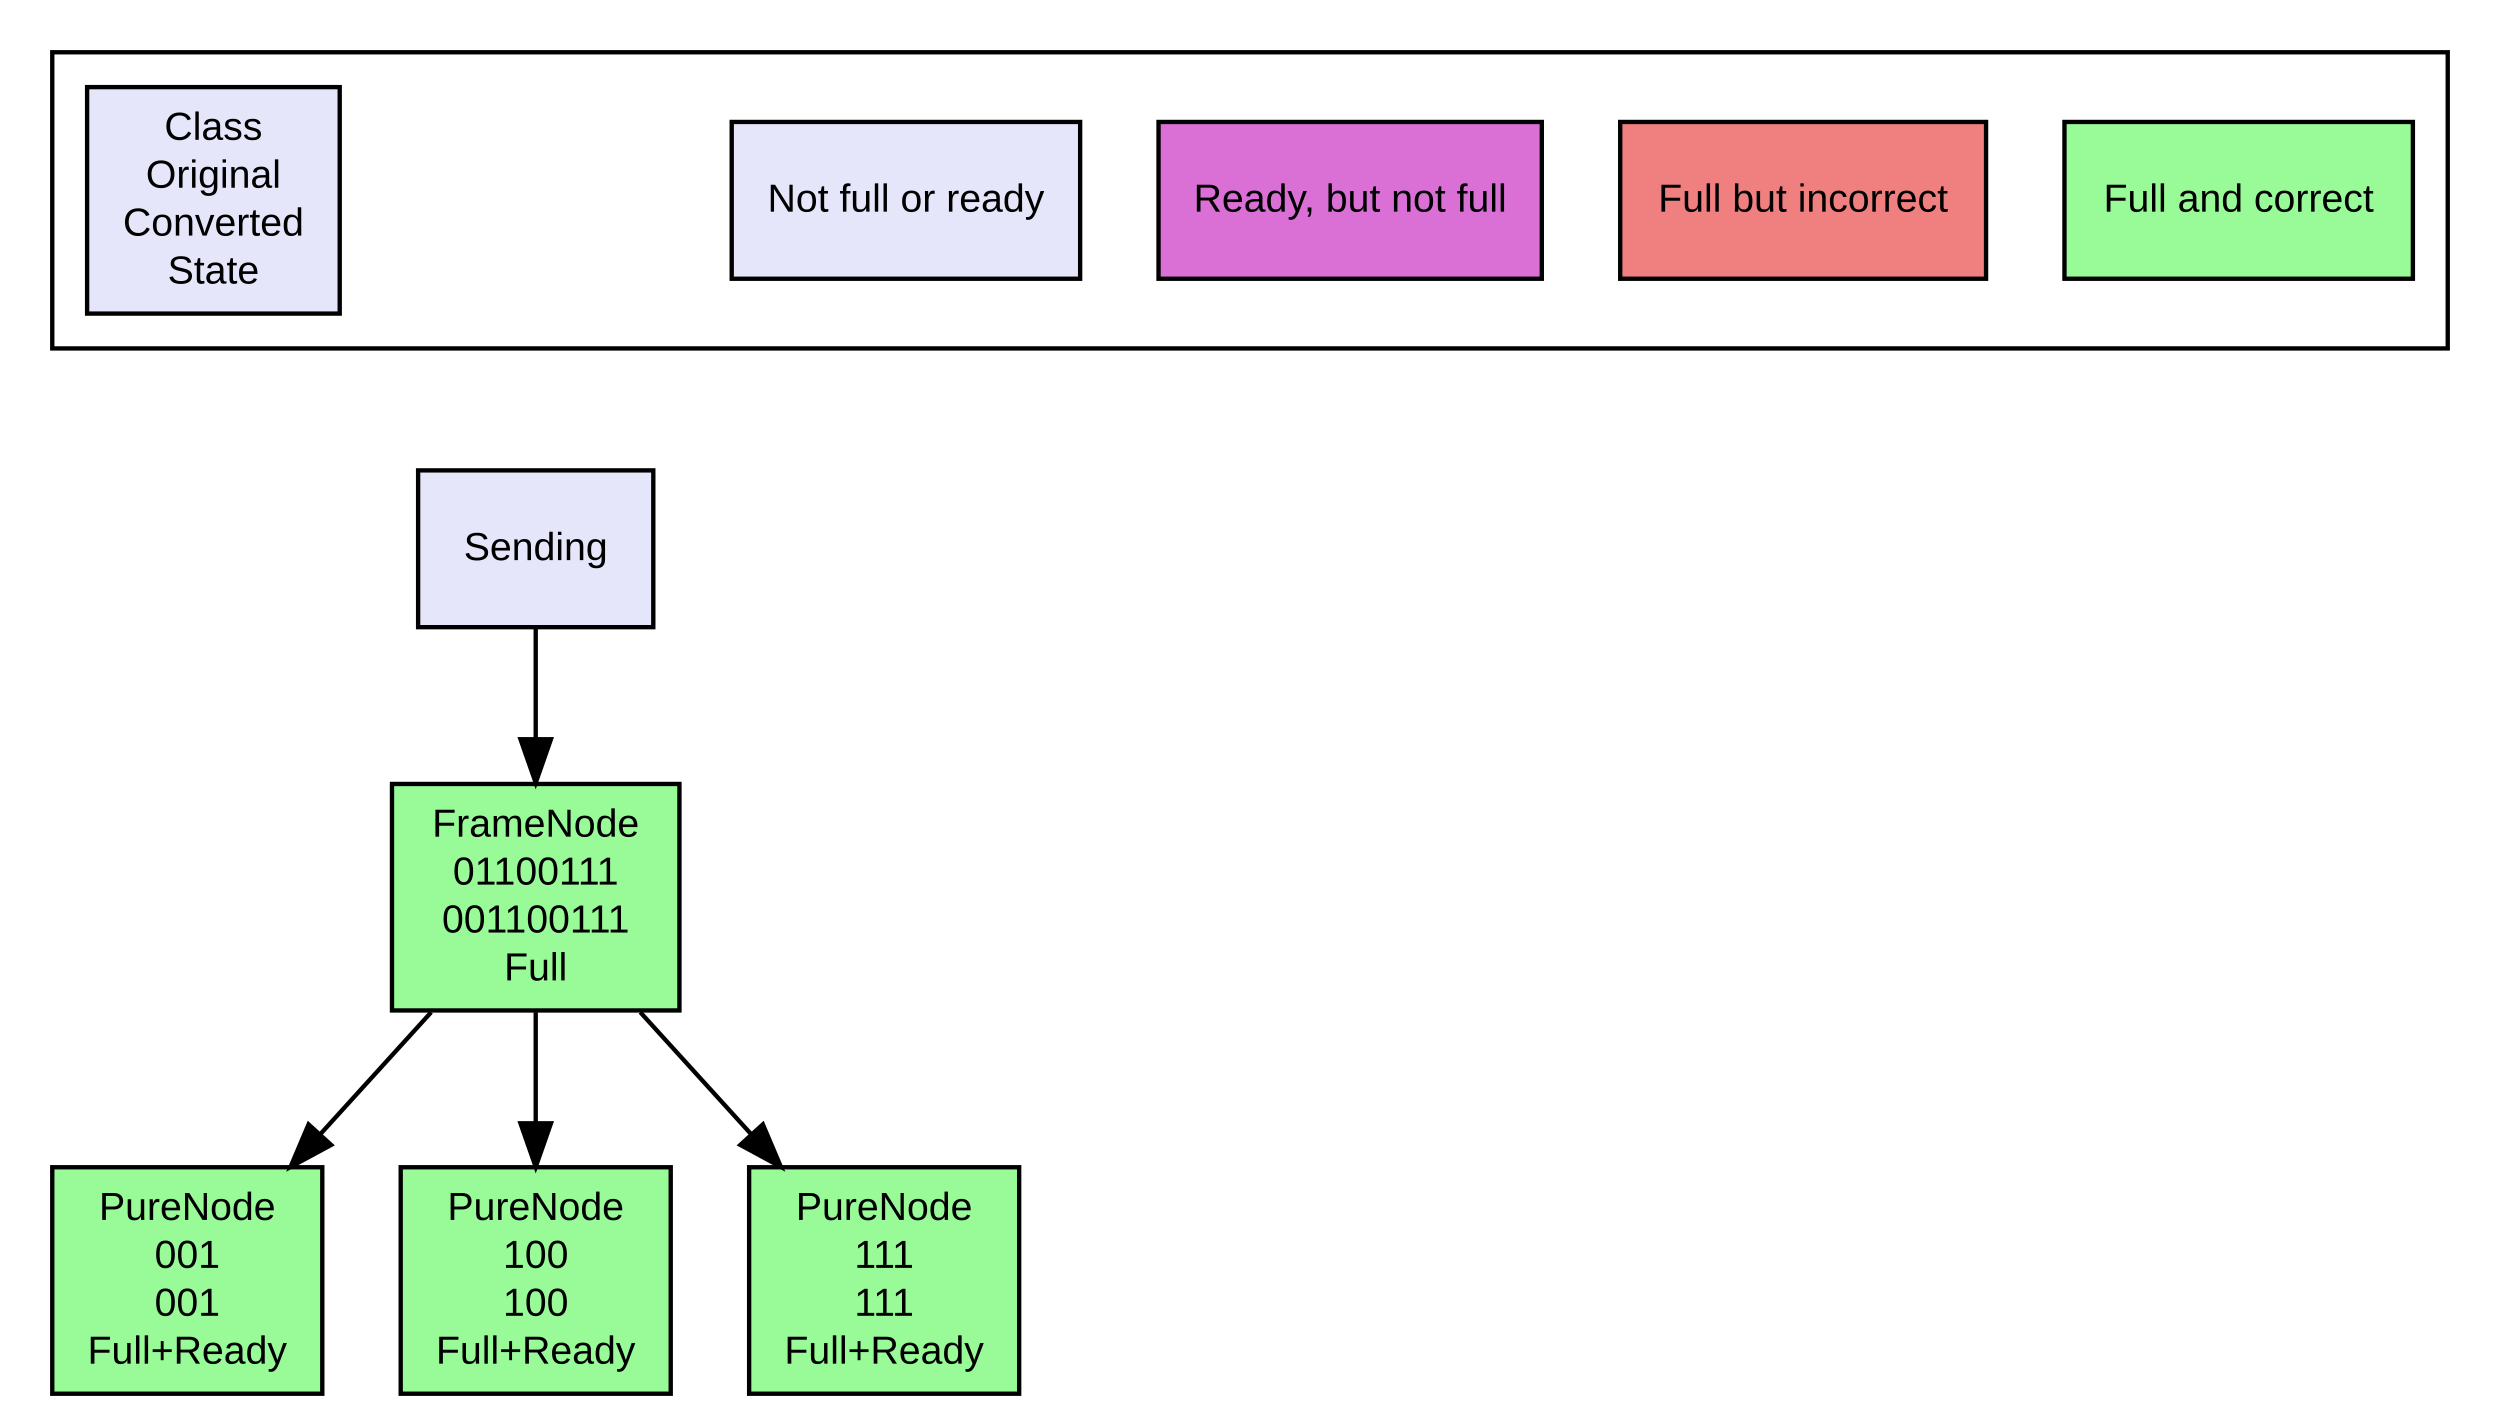
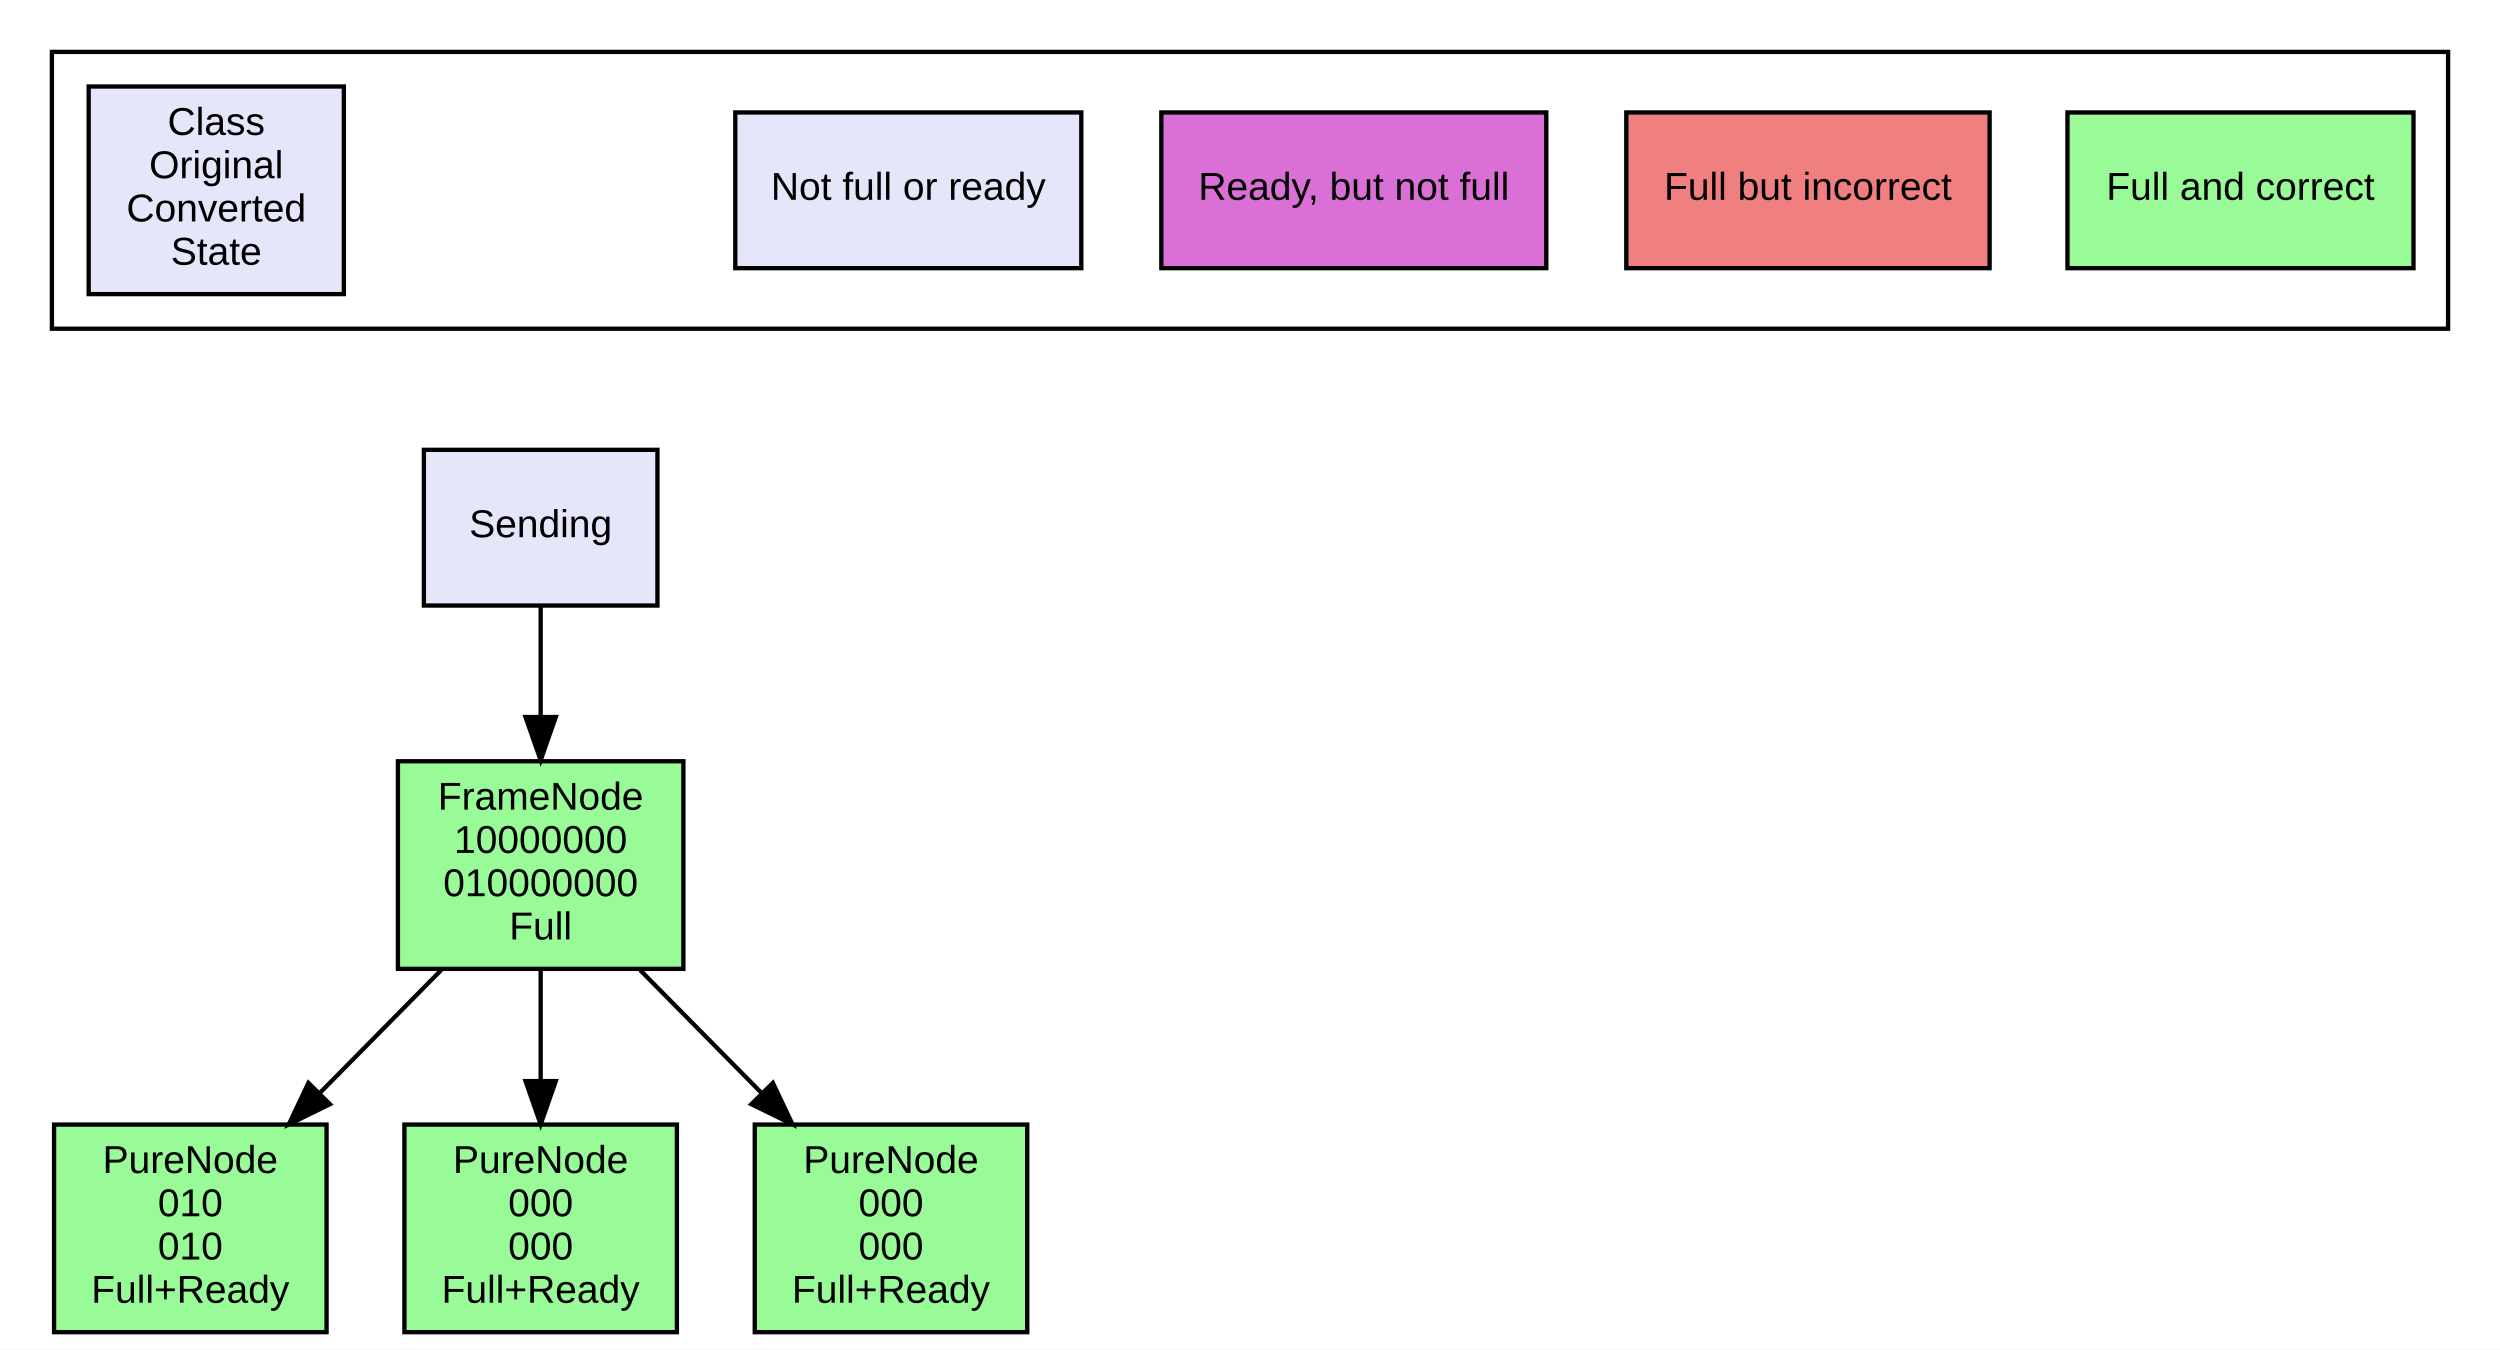
- <svg xmlns="http://www.w3.org/2000/svg" width="574pt" height="324pt" viewBox="0.00 0.00 574.00 324.00">
-   <g id="graph1" class="graph" transform="scale(1 1) rotate(0) translate(4 320)">
-     <polygon fill="white" stroke="white" points="-4,5 -4,-320 571,-320 571,5 -4,5" />
-     <g id="graph2" class="cluster">
-       <polygon fill="none" stroke="black" points="8,-240 8,-308 558,-308 558,-240 8,-240" />
+ <svg xmlns="http://www.w3.org/2000/svg" width="578pt" height="312pt" viewBox="0.00 0.00 578.00 312.00">
+   <g id="graph0" class="graph" transform="scale(1 1) rotate(0) translate(4 308)">
+     <polygon fill="white" stroke="none" points="-4,4 -4,-308 574,-308 574,4 -4,4" />
+     <g id="clust1" class="cluster">
+       <polygon fill="none" stroke="black" points="8,-232 8,-296 562,-296 562,-232 8,-232" />
+     </g>
+     <g id="node1" class="node">
+       <polygon fill="PaleGreen" stroke="black" points="554,-282 474,-282 474,-246 554,-246 554,-282" />
+       <text text-anchor="middle" x="514" y="-261.8" font-family="arial" font-size="9.00">Full and correct</text>
    </g>
    <g id="node2" class="node">
-       <polygon fill="PaleGreen" stroke="black" points="550,-292 470,-292 470,-256 550,-256 550,-292" />
-       <text text-anchor="middle" x="510" y="-271.4" font-family="arial" font-size="9.00">Full and correct</text>
+       <polygon fill="LightCoral" stroke="black" points="456,-282 372,-282 372,-246 456,-246 456,-282" />
+       <text text-anchor="middle" x="414" y="-261.8" font-family="arial" font-size="9.00">Full but incorrect</text>
    </g>
    <g id="node3" class="node">
-       <polygon fill="LightCoral" stroke="black" points="452,-292 368,-292 368,-256 452,-256 452,-292" />
-       <text text-anchor="middle" x="410" y="-271.4" font-family="arial" font-size="9.00">Full but incorrect</text>
+       <polygon fill="Orchid" stroke="black" points="353.5,-282 264.5,-282 264.5,-246 353.5,-246 353.5,-282" />
+       <text text-anchor="middle" x="309" y="-261.8" font-family="arial" font-size="9.00">Ready, but not full</text>
    </g>
    <g id="node4" class="node">
-       <polygon fill="Orchid" stroke="black" points="350,-292 262,-292 262,-256 350,-256 350,-292" />
-       <text text-anchor="middle" x="306" y="-271.4" font-family="arial" font-size="9.00">Ready, but not full</text>
+       <polygon fill="Lavender" stroke="black" points="246,-282 166,-282 166,-246 246,-246 246,-282" />
+       <text text-anchor="middle" x="206" y="-261.8" font-family="arial" font-size="9.00">Not full or ready</text>
    </g>
-     <g id="node5" class="node">
-       <polygon fill="Lavender" stroke="black" points="244,-292 164,-292 164,-256 244,-256 244,-292" />
-       <text text-anchor="middle" x="204" y="-271.4" font-family="arial" font-size="9.00">Not full or ready</text>
+     <g id="node11" class="node">
+       <polygon fill="Lavender" stroke="black" points="148,-204 94,-204 94,-168 148,-168 148,-204" />
+       <text text-anchor="middle" x="121" y="-183.8" font-family="arial" font-size="9.00">Sending</text>
    </g>
-     <g id="node16" class="node">
-       <polygon fill="Lavender" stroke="black" points="146,-212 92,-212 92,-176 146,-176 146,-212" />
-       <text text-anchor="middle" x="119" y="-191.4" font-family="arial" font-size="9.00">Sending</text>
+     <g id="node6" class="node">
+       <polygon fill="Lavender" stroke="black" points="75.5,-288 16.5,-288 16.5,-240 75.5,-240 75.5,-288" />
+       <text text-anchor="middle" x="46" y="-276.8" font-family="arial" font-size="9.00">Class</text>
+       <text text-anchor="middle" x="46" y="-266.8" font-family="arial" font-size="9.00">Original</text>
+       <text text-anchor="middle" x="46" y="-256.8" font-family="arial" font-size="9.00">Converted</text>
+       <text text-anchor="middle" x="46" y="-246.8" font-family="arial" font-size="9.00">State</text>
    </g>
    <g id="node7" class="node">
-       <polygon fill="Lavender" stroke="black" points="74,-300 16,-300 16,-248 74,-248 74,-300" />
-       <text text-anchor="middle" x="45" y="-287.9" font-family="arial" font-size="9.00">Class</text>
-       <text text-anchor="middle" x="45" y="-276.9" font-family="arial" font-size="9.00">Original</text>
-       <text text-anchor="middle" x="45" y="-265.9" font-family="arial" font-size="9.00">Converted</text>
-       <text text-anchor="middle" x="45" y="-254.9" font-family="arial" font-size="9.00">State</text>
+       <polygon fill="PaleGreen" stroke="black" points="154,-132 88,-132 88,-84 154,-84 154,-132" />
+       <text text-anchor="middle" x="121" y="-120.8" font-family="arial" font-size="9.00">FrameNode</text>
+       <text text-anchor="middle" x="121" y="-110.8" font-family="arial" font-size="9.00">10000000</text>
+       <text text-anchor="middle" x="121" y="-100.8" font-family="arial" font-size="9.00">010000000</text>
+       <text text-anchor="middle" x="121" y="-90.8" font-family="arial" font-size="9.00">Full</text>
+     </g>
+     <g id="node8" class="node">
+       <polygon fill="PaleGreen" stroke="black" points="71.5,-48 8.5,-48 8.5,-0 71.5,-0 71.5,-48" />
+       <text text-anchor="middle" x="40" y="-36.8" font-family="arial" font-size="9.00">PureNode</text>
+       <text text-anchor="middle" x="40" y="-26.8" font-family="arial" font-size="9.00">010</text>
+       <text text-anchor="middle" x="40" y="-16.8" font-family="arial" font-size="9.00">010</text>
+       <text text-anchor="middle" x="40" y="-6.8" font-family="arial" font-size="9.00">Full+Ready</text>
+     </g>
+     <g id="edge1" class="edge">
+       <path fill="none" stroke="black" d="M98.005,-83.721C89.296,-74.904 79.248,-64.733 69.989,-55.359" />
+       <polygon fill="black" stroke="black" points="72.289,-52.708 62.772,-48.053 67.309,-57.627 72.289,-52.708" />
    </g>
    <g id="node9" class="node">
-       <polygon fill="PaleGreen" stroke="black" points="152,-140 86,-140 86,-88 152,-88 152,-140" />
-       <text text-anchor="middle" x="119" y="-127.9" font-family="arial" font-size="9.00">FrameNode</text>
-       <text text-anchor="middle" x="119" y="-116.9" font-family="arial" font-size="9.00">01100111</text>
-       <text text-anchor="middle" x="119" y="-105.9" font-family="arial" font-size="9.00">001100111</text>
-       <text text-anchor="middle" x="119" y="-94.9" font-family="arial" font-size="9.00">Full</text>
+       <polygon fill="PaleGreen" stroke="black" points="152.5,-48 89.5,-48 89.5,-0 152.5,-0 152.5,-48" />
+       <text text-anchor="middle" x="121" y="-36.8" font-family="arial" font-size="9.00">PureNode</text>
+       <text text-anchor="middle" x="121" y="-26.8" font-family="arial" font-size="9.00">000</text>
+       <text text-anchor="middle" x="121" y="-16.8" font-family="arial" font-size="9.00">000</text>
+       <text text-anchor="middle" x="121" y="-6.8" font-family="arial" font-size="9.00">Full+Ready</text>
    </g>
-     <g id="node11" class="node">
-       <polygon fill="PaleGreen" stroke="black" points="70,-52 8,-52 8,-2.4869e-14 70,-7.10543e-15 70,-52" />
-       <text text-anchor="middle" x="39" y="-39.9" font-family="arial" font-size="9.00">PureNode</text>
-       <text text-anchor="middle" x="39" y="-28.9" font-family="arial" font-size="9.00">001</text>
-       <text text-anchor="middle" x="39" y="-17.9" font-family="arial" font-size="9.00">001</text>
-       <text text-anchor="middle" x="39" y="-6.9" font-family="arial" font-size="9.00">Full+Ready</text>
+     <g id="edge2" class="edge">
+       <path fill="none" stroke="black" d="M121,-83.721C121,-75.777 121,-66.734 121,-58.164" />
+       <polygon fill="black" stroke="black" points="124.5,-58.053 121,-48.053 117.5,-58.053 124.5,-58.053" />
    </g>
-     <g id="edge4" class="edge">
-       <path fill="none" stroke="black" d="M94.997,-87.597C87.015,-78.817 78.015,-68.916 69.603,-59.663" />
-       <polygon fill="black" stroke="black" points="72.027,-57.126 62.71,-52.081 66.847,-61.835 72.027,-57.126" />
+     <g id="node10" class="node">
+       <polygon fill="PaleGreen" stroke="black" points="233.5,-48 170.5,-48 170.5,-0 233.5,-0 233.5,-48" />
+       <text text-anchor="middle" x="202" y="-36.8" font-family="arial" font-size="9.00">PureNode</text>
+       <text text-anchor="middle" x="202" y="-26.8" font-family="arial" font-size="9.00">000</text>
+       <text text-anchor="middle" x="202" y="-16.8" font-family="arial" font-size="9.00">000</text>
+       <text text-anchor="middle" x="202" y="-6.8" font-family="arial" font-size="9.00">Full+Ready</text>
    </g>
-     <g id="node13" class="node">
-       <polygon fill="PaleGreen" stroke="black" points="150,-52 88,-52 88,-2.4869e-14 150,-7.10543e-15 150,-52" />
-       <text text-anchor="middle" x="119" y="-39.9" font-family="arial" font-size="9.00">PureNode</text>
-       <text text-anchor="middle" x="119" y="-28.9" font-family="arial" font-size="9.00">100</text>
-       <text text-anchor="middle" x="119" y="-17.9" font-family="arial" font-size="9.00">100</text>
-       <text text-anchor="middle" x="119" y="-6.9" font-family="arial" font-size="9.00">Full+Ready</text>
+     <g id="edge3" class="edge">
+       <path fill="none" stroke="black" d="M143.995,-83.721C152.704,-74.904 162.752,-64.733 172.012,-55.359" />
+       <polygon fill="black" stroke="black" points="174.691,-57.627 179.228,-48.053 169.711,-52.708 174.691,-57.627" />
    </g>
-     <g id="edge6" class="edge">
-       <path fill="none" stroke="black" d="M119,-87.597C119,-79.607 119,-70.689 119,-62.176" />
-       <polygon fill="black" stroke="black" points="122.5,-62.081 119,-52.081 115.5,-62.081 122.5,-62.081" />
-     </g>
-     <g id="node15" class="node">
-       <polygon fill="PaleGreen" stroke="black" points="230,-52 168,-52 168,-2.4869e-14 230,-7.10543e-15 230,-52" />
-       <text text-anchor="middle" x="199" y="-39.9" font-family="arial" font-size="9.00">PureNode</text>
-       <text text-anchor="middle" x="199" y="-28.9" font-family="arial" font-size="9.00">111</text>
-       <text text-anchor="middle" x="199" y="-17.9" font-family="arial" font-size="9.00">111</text>
-       <text text-anchor="middle" x="199" y="-6.9" font-family="arial" font-size="9.00">Full+Ready</text>
-     </g>
-     <g id="edge8" class="edge">
-       <path fill="none" stroke="black" d="M143.003,-87.597C150.985,-78.817 159.985,-68.916 168.397,-59.663" />
-       <polygon fill="black" stroke="black" points="171.153,-61.835 175.29,-52.081 165.973,-57.126 171.153,-61.835" />
-     </g>
-     <g id="edge12" class="edge">
-       <path fill="none" stroke="black" d="M119,-175.847C119,-168.292 119,-159.238 119,-150.417" />
-       <polygon fill="black" stroke="black" points="122.5,-150.275 119,-140.275 115.5,-150.275 122.5,-150.275" />
+     <g id="edge5" class="edge">
+       <path fill="none" stroke="black" d="M121,-167.754C121,-160.2 121,-151.066 121,-142.276" />
+       <polygon fill="black" stroke="black" points="124.5,-142.228 121,-132.228 117.5,-142.228 124.5,-142.228" />
    </g>
  </g>
</svg>
